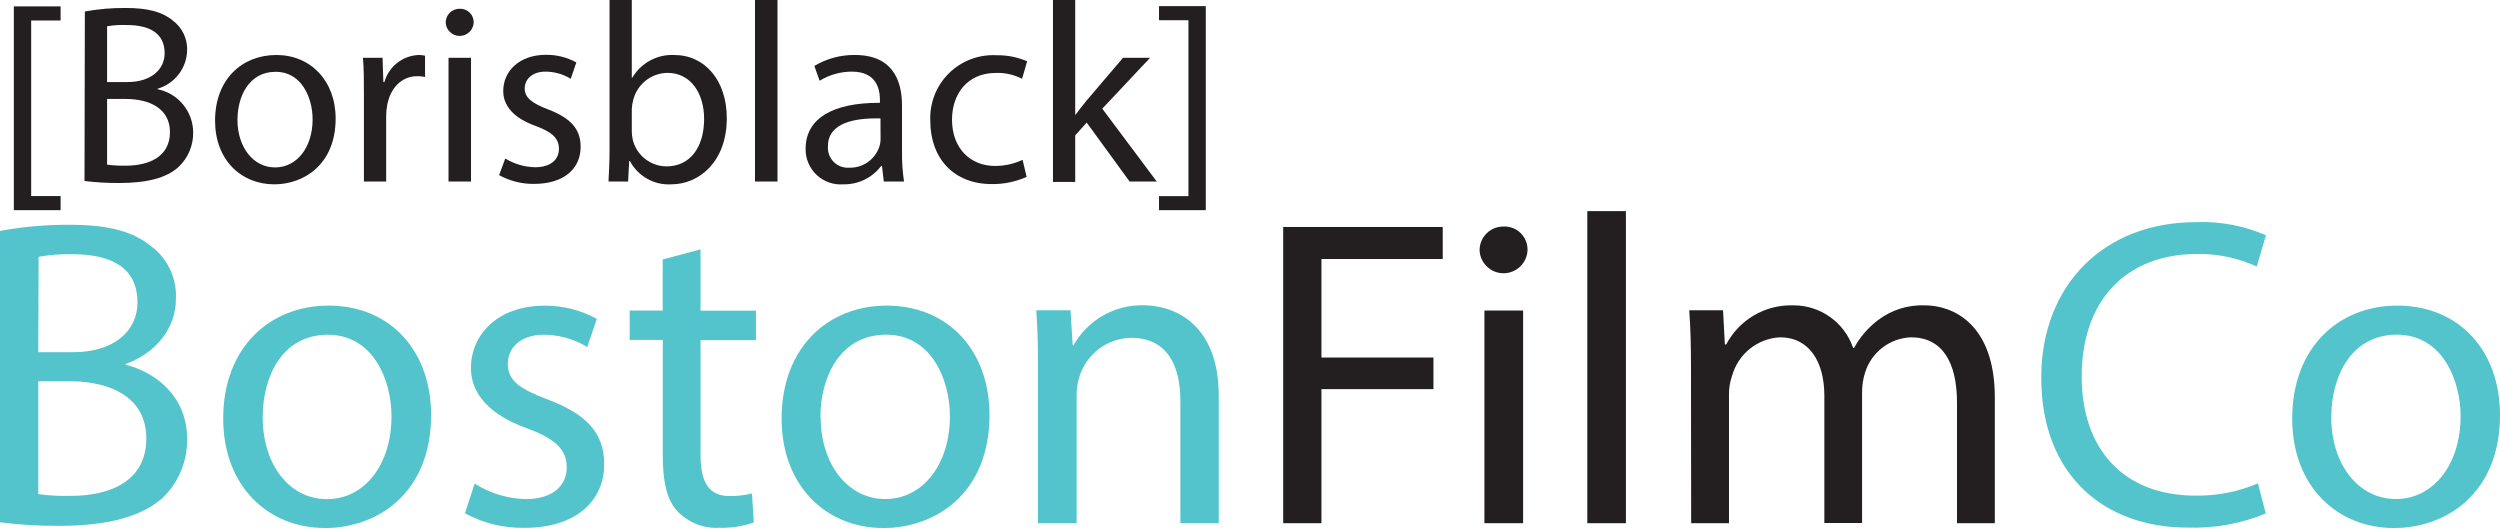
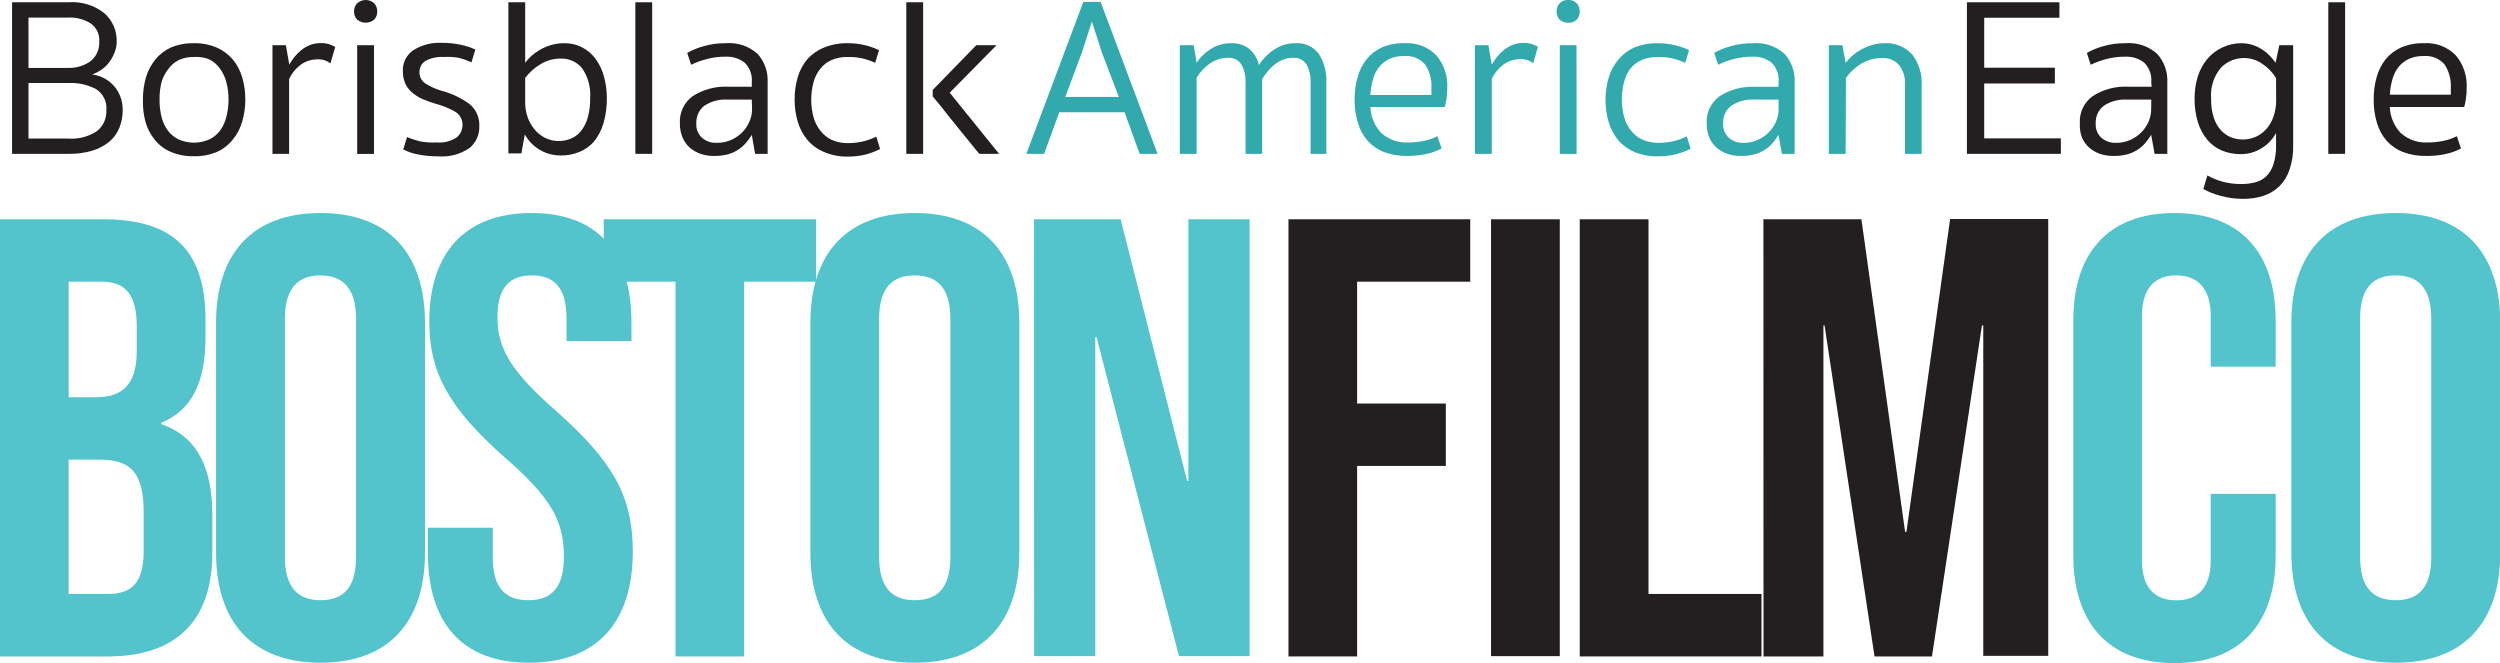
- <svg xmlns="http://www.w3.org/2000/svg" viewBox="0 0 285.5 60.3">
+ <svg xmlns="http://www.w3.org/2000/svg" viewBox="0 0 263.24 69.78">
  <defs>
-     <style>.a{fill:#53c4cc;}.b{fill:#231f20;}</style>
+     <style>
+             .a{fill:#53c4cc;}.b{fill:#231f20;}.c{fill:#32aaad;}
+         </style>
  </defs>
-   <path class="a" d="M0,26.37a42.5,42.5,0,0,1,8-.7c4.37,0,7.18.75,9.28,2.46a7.07,7.07,0,0,1,2.81,6c0,3.26-2.15,6.12-5.72,7.43v.1c3.22.8,7,3.46,7,8.48a9.16,9.16,0,0,1-2.86,6.78C16.11,59,12.3,60.05,6.78,60.05A51.26,51.26,0,0,1,0,59.65ZM4.37,40.22h4c4.62,0,7.33-2.41,7.33-5.67,0-4-3-5.52-7.43-5.52a18.7,18.7,0,0,0-3.86.3Zm0,16.21a23.31,23.31,0,0,0,3.66.2c4.52,0,8.68-1.65,8.68-6.57,0-4.62-4-6.52-8.73-6.52H4.37Z" />
-   <path class="a" d="M49.23,47.4c0,9-6.22,12.9-12.09,12.9-6.58,0-11.65-4.82-11.65-12.5,0-8.13,5.32-12.9,12.05-12.9C44.51,34.9,49.23,40,49.23,47.4ZM30,47.65C30,53,33,57,37.34,57s7.37-4,7.37-9.44c0-4.11-2.05-9.33-7.27-9.33S30,43,30,47.65Z" />
-   <path class="a" d="M54.2,55.23A11.58,11.58,0,0,0,60,57c3.21,0,4.72-1.61,4.72-3.62s-1.26-3.26-4.52-4.46c-4.36-1.56-6.42-4-6.42-6.88,0-3.91,3.16-7.13,8.38-7.13a12.13,12.13,0,0,1,6,1.51l-1.1,3.21a9.5,9.5,0,0,0-5-1.4c-2.61,0-4.07,1.5-4.07,3.31,0,2,1.46,2.91,4.62,4.11C66.85,47.25,69,49.36,69,53c0,4.27-3.31,7.28-9.08,7.28a13.74,13.74,0,0,1-6.82-1.66Z" />
-   <path class="a" d="M80,28.48v7h6.33v3.36H80v13.1c0,3,.86,4.71,3.32,4.71a9.94,9.94,0,0,0,2.56-.3l.2,3.32a10.89,10.89,0,0,1-3.92.6,6.11,6.11,0,0,1-4.77-1.86c-1.25-1.3-1.7-3.46-1.7-6.32V38.82H71.91V35.46h3.77V29.63Z" />
-   <path class="a" d="M113,47.4c0,9-6.23,12.9-12.1,12.9-6.57,0-11.64-4.82-11.64-12.5,0-8.13,5.32-12.9,12-12.9C108.25,34.9,113,40,113,47.4Zm-19.28.25c0,5.32,3.07,9.34,7.38,9.34s7.38-4,7.38-9.44c0-4.11-2.06-9.33-7.28-9.33S93.69,43,93.69,47.65Z" />
-   <path class="a" d="M118.54,42c0-2.51-.05-4.57-.2-6.57h3.91l.25,4h.1a8.94,8.94,0,0,1,8-4.57c3.36,0,8.58,2,8.58,10.34V59.75H134.8v-14c0-3.91-1.46-7.17-5.62-7.17a6.28,6.28,0,0,0-5.93,4.51,6.43,6.43,0,0,0-.3,2.06V59.75h-4.41Z" />
-   <path class="b" d="m146.54 25.92h18.22v3.66h-13.85v11.25h12.79v3.61h-12.79v15.31h-4.37z" />
-   <path class="b" d="m174.44 28.63a2.74 2.74 0 0 1 -5.47 0 2.7 2.7 0 0 1 2.76 -2.76 2.62 2.62 0 0 1 2.71 2.76zm-4.92 31.12v-24.29h4.42v24.29z" />
-   <path class="b" d="m181.27 24.11h4.41v35.64h-4.41z" />
-   <path class="b" d="M193.11,42c0-2.51-.05-4.57-.2-6.57h3.86l.21,3.91h.15a8.36,8.36,0,0,1,7.62-4.47,7.18,7.18,0,0,1,6.88,4.87h.1a10,10,0,0,1,2.71-3.16,8.32,8.32,0,0,1,5.37-1.71c3.21,0,8,2.11,8,10.54V59.75h-4.32V46c0-4.67-1.7-7.48-5.27-7.48a5.73,5.73,0,0,0-5.22,4,7.31,7.31,0,0,0-.35,2.21v15h-4.31V45.19c0-3.86-1.71-6.67-5.07-6.67a6,6,0,0,0-5.47,4.41,6.16,6.16,0,0,0-.35,2.16V59.75h-4.32Z" />
-   <path class="a" d="m258.75 58.64a21.49 21.49 0 0 1 -8.93 1.61c-9.53 0-16.71-6-16.71-17.12 0-10.59 7.18-17.76 17.66-17.76a18.16 18.16 0 0 1 8 1.5l-1.05 3.57a15.78 15.78 0 0 0 -6.79 -1.44c-7.93 0-13.2 5.1-13.2 14 0 8.28 4.76 13.6 13 13.6a17.56 17.56 0 0 0 7.13 -1.4z" />
-   <path class="a" d="m285.5 47.4c0 9-6.22 12.9-12.09 12.9-6.58 0-11.64-4.82-11.64-12.5 0-8.13 5.31-12.9 12-12.9 7.02 0 11.73 5.1 11.73 12.5zm-19.27 0.25c0 5.32 3.06 9.34 7.38 9.34s7.39-3.99 7.39-9.44c0-4.11-2.06-9.33-7.28-9.33s-7.49 4.78-7.49 9.43z" />
-   <path class="b" d="M1.58,24V.73H6.92V2.34H3.56V22.39H6.92V24Z" />
-   <path class="b" d="M9.69,1.31a25,25,0,0,1,4.64-.4c2.54,0,4.18.43,5.4,1.43a4.09,4.09,0,0,1,1.64,3.47A4.68,4.68,0,0,1,18,10.13v.06a5.06,5.06,0,0,1,4.06,4.93,5.31,5.31,0,0,1-1.66,3.94c-1.38,1.26-3.6,1.84-6.81,1.84a31.11,31.11,0,0,1-3.94-.23Zm2.54,8.06h2.31c2.68,0,4.26-1.4,4.26-3.3,0-2.3-1.75-3.21-4.32-3.21A10.63,10.63,0,0,0,12.23,3Zm0,9.43a13.26,13.26,0,0,0,2.13.12c2.63,0,5.05-1,5.05-3.83,0-2.68-2.3-3.79-5.08-3.79h-2.1Z" />
-   <path class="b" d="m38.33 13.54c0 5.23-3.62 7.51-7 7.51-3.82 0-6.77-2.81-6.77-7.27 0-4.73 3.09-7.5 7-7.5s6.77 2.94 6.77 7.26zm-11.21 0.15c0 3.09 1.78 5.43 4.29 5.43s4.29-2.31 4.29-5.49c0-2.39-1.2-5.43-4.23-5.43s-4.35 2.8-4.35 5.49z" />
-   <path class="b" d="M41.56,11c0-1.66,0-3.09-.11-4.4h2.24l.09,2.77h.12a4.23,4.23,0,0,1,3.91-3.09,3.2,3.2,0,0,1,.73.08V8.79a3.72,3.72,0,0,0-.88-.09c-1.81,0-3.09,1.37-3.44,3.3a7,7,0,0,0-.12,1.19v7.54H41.56Z" />
-   <path class="b" d="M54.09,2.63a1.6,1.6,0,0,1-3.19,0A1.57,1.57,0,0,1,52.51,1,1.53,1.53,0,0,1,54.09,2.63Zm-2.87,18.1V6.6h2.57V20.73Z" />
-   <path class="b" d="M57.7,18.1a6.83,6.83,0,0,0,3.39,1c1.87,0,2.74-.93,2.74-2.1s-.73-1.9-2.62-2.6c-2.54-.9-3.74-2.31-3.74-4,0-2.28,1.84-4.14,4.87-4.14a7.06,7.06,0,0,1,3.48.87L65.18,9a5.53,5.53,0,0,0-2.89-.82c-1.52,0-2.37.88-2.37,1.93s.85,1.69,2.69,2.39c2.45.94,3.7,2.16,3.7,4.26C66.31,19.27,64.39,21,61,21a8,8,0,0,1-4-1Z" />
-   <path class="b" d="M69.49,20.73c.06-1,.12-2.4.12-3.65V0h2.54V8.87h.06A5.27,5.27,0,0,1,77,6.28c3.5,0,6,2.91,6,7.21,0,5-3.18,7.56-6.33,7.56a5,5,0,0,1-4.73-2.66h-.09l-.12,2.34Zm2.66-5.67a4.84,4.84,0,0,0,.12.94,4,4,0,0,0,3.85,3c2.69,0,4.29-2.19,4.29-5.43,0-2.83-1.46-5.25-4.2-5.25a4.09,4.09,0,0,0-3.91,3.15,4.9,4.9,0,0,0-.15,1Z" />
-   <path class="b" d="m86.22 0h2.57v20.73h-2.57z" />
-   <path class="b" d="M100.93,20.73l-.21-1.79h-.08a5.27,5.27,0,0,1-4.32,2.11A4,4,0,0,1,92,17c0-3.42,3-5.28,8.49-5.26v-.29c0-1.17-.32-3.27-3.21-3.27A7.07,7.07,0,0,0,93.6,9.22L93,7.53a8.76,8.76,0,0,1,4.64-1.25c4.32,0,5.37,2.94,5.37,5.78v5.28a20.61,20.61,0,0,0,.23,3.39Zm-.38-7.21c-2.8-.06-6,.43-6,3.18A2.28,2.28,0,0,0,97,19.15a3.51,3.51,0,0,0,3.41-2.37,2.57,2.57,0,0,0,.15-.81Z" />
-   <path class="b" d="M117.24,20.2a9.44,9.44,0,0,1-4,.82c-4.27,0-7-2.89-7-7.21a7.18,7.18,0,0,1,7.59-7.5A8.42,8.42,0,0,1,117.3,7l-.58,2a6,6,0,0,0-3-.67c-3.24,0-5,2.39-5,5.34,0,3.27,2.1,5.28,4.9,5.28a7.35,7.35,0,0,0,3.16-.7Z" />
-   <path class="b" d="M122.79,13.08h.06c.35-.5.84-1.11,1.25-1.61l4.15-4.87h3.09l-5.46,5.81,6.22,8.32H129L124.1,14l-1.31,1.46v5.32h-2.54V0h2.54Z" />
-   <path class="b" d="M137.7.7V24h-5.34v-1.6h3.36V2.31h-3.36V.7Z" />
+   <path d="M0,23.09H10.92c7.49,0,10.72,3.48,10.72,10.58v1.85c0,4.73-1.45,7.69-4.67,9v.14c3.88,1.31,5.39,4.73,5.39,9.6V58.2c0,7.11-3.75,10.92-11,10.92H0ZM10.06,41.83c2.7,0,4.34-1.19,4.34-4.87V34.4c0-3.29-1.12-4.74-3.68-4.74H7.23V41.83Zm1.32,20.71c2.43,0,3.75-1.11,3.75-4.53V54c0-4.28-1.38-5.6-4.67-5.6H7.23V62.54Z" class="a" />
+   <path d="M22.75,58.2V34c0-7.36,3.88-11.57,11-11.57s11,4.21,11,11.57V58.2c0,7.37-3.88,11.58-11,11.58S22.75,65.57,22.75,58.2Zm14.74.46V33.54C37.49,30.25,36,29,33.74,29S30,30.25,30,33.54V58.66c0,3.29,1.45,4.54,3.75,4.54S37.49,62,37.49,58.66Z" class="a" />
+   <path d="M45.05,58.2V55.57h6.84v3.16c0,3.29,1.44,4.47,3.75,4.47s3.74-1.18,3.74-4.6c0-3.82-1.44-6.25-6.18-10.39-6.05-5.33-8-9.08-8-14.34,0-7.23,3.75-11.44,10.78-11.44S66.49,26.64,66.49,34v1.91H59.65V33.54C59.65,30.25,58.33,29,56,29s-3.62,1.25-3.62,4.41c0,3.35,1.52,5.79,6.25,9.93,6,5.33,8,9,8,14.73,0,7.5-3.82,11.71-10.92,11.71S45.05,65.57,45.05,58.2Z" class="a" />
+   <path d="M71.13,29.66H63.57V23.09H85.93v6.57H78.36V69.12H71.13Z" class="a" />
+   <path d="M85.33,58.2V34c0-7.36,3.88-11.57,11-11.57s11,4.21,11,11.57V58.2c0,7.37-3.88,11.58-11,11.58S85.33,65.57,85.33,58.2Zm14.74.46V33.54c0-3.29-1.45-4.54-3.75-4.54s-3.75,1.25-3.75,4.54V58.66c0,3.29,1.44,4.54,3.75,4.54S100.07,62,100.07,58.66Z" class="a" />
+   <path d="M108.88,23.09H118l7,27.55h.13V23.09h6.45v46h-7.44l-8.68-33.6h-.13v33.6h-6.44Z" class="a" />
+   <path d="M135.67,23.09h19.14v6.57H142.9V42.49h9.34v6.57H142.9V69.12h-7.23Z" class="b" />
+   <path d="M157,23.09h7.24v46H157Z" class="b" />
+   <path d="M166.34,23.09h7.24V62.54h11.9v6.58H166.34Z" class="b" />
+   <path d="M9.71,7.84a3.73,3.73,0,0,1,1.18.36,3.59,3.59,0,0,1,1.75,1.89,3.82,3.82,0,0,1,.28,1.52,4.86,4.86,0,0,1-.35,1.84,3.72,3.72,0,0,1-1.05,1.46,5.2,5.2,0,0,1-1.78.95,8.4,8.4,0,0,1-2.54.34H1.27V.24H7.18A5.45,5.45,0,0,1,11,1.4a3.87,3.87,0,0,1,1.29,3A3.13,3.13,0,0,1,12,5.68a4,4,0,0,1-.6,1,3.44,3.44,0,0,1-.81.72A4,4,0,0,1,9.71,7.84ZM7.2,7.15a3.81,3.81,0,0,0,2.31-.69,2.45,2.45,0,0,0,.94-2.1,2.13,2.13,0,0,0-.88-1.88,4.05,4.05,0,0,0-2.39-.63H3v5.3Zm0,7.44a4.78,4.78,0,0,0,3-.78,2.62,2.62,0,0,0,1-2.2,2.37,2.37,0,0,0-1.09-2.23,5.71,5.71,0,0,0-2.91-.64H3v5.85Z" class="b" />
+   <path d="M15.05,10.47a8.25,8.25,0,0,1,.32-2.33,5.48,5.48,0,0,1,1-1.89A4.52,4.52,0,0,1,18,5a5.91,5.91,0,0,1,2.4-.45,5.84,5.84,0,0,1,2.4.45A4.65,4.65,0,0,1,24.5,6.25a5.18,5.18,0,0,1,1,1.89,7.9,7.9,0,0,1,.33,2.33,8,8,0,0,1-.33,2.34,5.14,5.14,0,0,1-1,1.9A4.43,4.43,0,0,1,22.83,16a5.84,5.84,0,0,1-2.4.45A5.91,5.91,0,0,1,18,16a4.31,4.31,0,0,1-1.68-1.25,5.44,5.44,0,0,1-1-1.9A8.32,8.32,0,0,1,15.05,10.47Zm1.75,0A7.43,7.43,0,0,0,17,12.28a4.11,4.11,0,0,0,.66,1.45,3.1,3.1,0,0,0,1.12.94,4,4,0,0,0,3.28,0,3.13,3.13,0,0,0,1.13-.94,4.28,4.28,0,0,0,.65-1.45,7,7,0,0,0,.22-1.81,6.75,6.75,0,0,0-.22-1.79,4.21,4.21,0,0,0-.65-1.42,3.16,3.16,0,0,0-1.13-1A3.58,3.58,0,0,0,20.43,6a3.61,3.61,0,0,0-1.64.34,3.13,3.13,0,0,0-1.12,1A4,4,0,0,0,17,8.68,7.2,7.2,0,0,0,16.8,10.47Z" class="b" />
+   <path d="M30.46,6.8A9.22,9.22,0,0,1,31,6a5,5,0,0,1,.73-.73,3.65,3.65,0,0,1,.9-.52,2.82,2.82,0,0,1,1.11-.21,2.64,2.64,0,0,1,1.1.18,3.53,3.53,0,0,1,.46.23l-.51,1.73a2,2,0,0,0-1.34-.43,3,3,0,0,0-1.75.54,4,4,0,0,0-1.26,1.54V16.2H28.69V4.76H30.1Z" class="b" />
+   <path d="M37.28,1.21a1.22,1.22,0,0,1,.31-.85,1.34,1.34,0,0,1,1.83,0,1.26,1.26,0,0,1,.3.85,1.24,1.24,0,0,1-.3.84,1.4,1.4,0,0,1-1.83,0A1.2,1.2,0,0,1,37.28,1.21Zm2.1,15H37.61V4.76h1.77Z" class="b" />
+   <path d="M46,15a3.25,3.25,0,0,0,2.08-.53,1.67,1.67,0,0,0,.62-1.29,1.59,1.59,0,0,0-.81-1.44,8.4,8.4,0,0,0-2-.81,10.84,10.84,0,0,1-1.4-.5,4.47,4.47,0,0,1-1.1-.69,2.79,2.79,0,0,1-.72-.95,3.17,3.17,0,0,1-.25-1.3,2.52,2.52,0,0,1,1.11-2.21,5.13,5.13,0,0,1,3-.77,9.19,9.19,0,0,1,1.92.19,6.83,6.83,0,0,1,1.6.52l-.41,1.35a6.83,6.83,0,0,0-1.38-.49A6.72,6.72,0,0,0,46.71,6a3.5,3.5,0,0,0-1.92.42,1.34,1.34,0,0,0-.62,1.14,1.4,1.4,0,0,0,.65,1.25,6.48,6.48,0,0,0,1.72.76,8.78,8.78,0,0,1,2.93,1.41,2.84,2.84,0,0,1,1,2.31,2.85,2.85,0,0,1-1.05,2.31,5.13,5.13,0,0,1-3.3.86,10.38,10.38,0,0,1-2.06-.19,5.26,5.26,0,0,1-1.6-.54l.4-1.3a8.09,8.09,0,0,0,1.46.47A7.64,7.64,0,0,0,46,15Z" class="b" />
+   <path d="M53.53.24H55.3V6.61a5.43,5.43,0,0,1,.63-.7,5.18,5.18,0,0,1,.91-.66A5.47,5.47,0,0,1,58,4.75a4.65,4.65,0,0,1,1.38-.2,4,4,0,0,1,3.38,1.72,5.56,5.56,0,0,1,.85,1.84,8.5,8.5,0,0,1,.29,2.22A9.15,9.15,0,0,1,63.54,13a5.56,5.56,0,0,1-1,1.91A4.07,4.07,0,0,1,61,16a4.93,4.93,0,0,1-1.94.37,4.27,4.27,0,0,1-3.8-2.22l-.36,2H53.53ZM55.3,10.75a4.76,4.76,0,0,0,.27,1.63,4.41,4.41,0,0,0,.76,1.3,3.33,3.33,0,0,0,1.12.86,3.11,3.11,0,0,0,1.39.31,3.26,3.26,0,0,0,1.24-.24,2.61,2.61,0,0,0,1.06-.77,4.13,4.13,0,0,0,.73-1.39,7.24,7.24,0,0,0,.27-2.12,4.87,4.87,0,0,0-.86-3.16,2.77,2.77,0,0,0-2.23-1,4,4,0,0,0-2.12.58A5.66,5.66,0,0,0,55.3,8.2Z" class="b" />
+   <path d="M68.67,16.2H66.9V.24h1.77Z" class="b" />
+   <path d="M79.16,8.67a2.56,2.56,0,0,0-.75-2.07,3,3,0,0,0-2-.63,7.23,7.23,0,0,0-2,.25,9,9,0,0,0-1.64.6l-.41-1.25a7.43,7.43,0,0,1,1.71-.7,8,8,0,0,1,2.36-.32,4.46,4.46,0,0,1,3.33,1.11,4.15,4.15,0,0,1,1.07,3V16.2H79.51l-.35-2a5.59,5.59,0,0,1-.62.85,3.69,3.69,0,0,1-.81.71,3.76,3.76,0,0,1-1.09.49,5.38,5.38,0,0,1-1.48.17,4.18,4.18,0,0,1-1.39-.22,3.56,3.56,0,0,1-1.14-.65,3,3,0,0,1-.76-1.07A3.71,3.71,0,0,1,71.59,13a3.3,3.3,0,0,1,1.34-2.87,6.35,6.35,0,0,1,3.74-1h2.49Zm0,1.82H76.64a4,4,0,0,0-2.49.65A2.25,2.25,0,0,0,73.32,13a1.88,1.88,0,0,0,.61,1.52,2.23,2.23,0,0,0,1.52.52A3.63,3.63,0,0,0,77,14.73a3.89,3.89,0,0,0,1.17-.81,3.7,3.7,0,0,0,.75-1.14,3.19,3.19,0,0,0,.27-1.27Z" class="b" />
+   <path d="M89.25,6a4.14,4.14,0,0,0-1.71.33,3.06,3.06,0,0,0-1.19.94,3.9,3.9,0,0,0-.7,1.43,7.16,7.16,0,0,0,0,3.6,3.92,3.92,0,0,0,.71,1.43,3.2,3.2,0,0,0,1.22,1,4.14,4.14,0,0,0,1.77.34,7,7,0,0,0,1.49-.17,6.74,6.74,0,0,0,1.43-.51l.4,1.3a7.49,7.49,0,0,1-1.56.59,7.78,7.78,0,0,1-1.9.21A6.09,6.09,0,0,1,86.76,16,4.61,4.61,0,0,1,85,14.71a5.37,5.37,0,0,1-1-1.9,8,8,0,0,1-.33-2.34A8.09,8.09,0,0,1,84,8.12a5.28,5.28,0,0,1,1-1.88A4.76,4.76,0,0,1,86.79,5a6.21,6.21,0,0,1,2.46-.45,7.69,7.69,0,0,1,1.8.2,7.91,7.91,0,0,1,1.51.53l-.41,1.33a7.82,7.82,0,0,0-1.34-.46A6.42,6.42,0,0,0,89.25,6Z" class="b" />
+   <path d="M97.2,16.2H95.43V.24H97.2Zm8,0h-2.09l-2.44-3-.89-1.11-.79-1-.78-.94V9.47l4.59-4.71h2.13l-4.93,5Z" class="b" />
+   <path d="M118.41,11.82h-6.87l-1.6,4.38h-1.87l6-16h1.82l6,16H120Zm-6.24-1.61h5.64L116,5.47l-.51-1.6c-.17-.53-.34-1.06-.52-1.6h0c-.18.54-.35,1.07-.52,1.6l-.51,1.6Z" class="c" />
+   <path d="M126,16.2h-1.77V4.76h1.46L126,6.61a4,4,0,0,1,.56-.71,4.85,4.85,0,0,1,.81-.66,3.65,3.65,0,0,1,1-.5,3.87,3.87,0,0,1,1.26-.19,2.9,2.9,0,0,1,1.93.61,3.19,3.19,0,0,1,1,1.69,5.26,5.26,0,0,1,1.58-1.61,3.88,3.88,0,0,1,2.25-.69,2.81,2.81,0,0,1,2.48,1.13,5.13,5.13,0,0,1,.79,3V16.2H138V8.67a3.65,3.65,0,0,0-.42-1.87,1.55,1.55,0,0,0-1.47-.71,2.58,2.58,0,0,0-1,.19,3.74,3.74,0,0,0-.87.49,4.69,4.69,0,0,0-.75.73,4.39,4.39,0,0,0-.59.86V16.2h-1.75V8.67a3.55,3.55,0,0,0-.43-1.87,1.53,1.53,0,0,0-1.43-.71,3.22,3.22,0,0,0-1.93.62A4.69,4.69,0,0,0,126,8.2Z" class="c" />
+   <path d="M144.3,11.27A4.17,4.17,0,0,0,145.44,14a3.92,3.92,0,0,0,2.86,1,8,8,0,0,0,1.6-.16,5.57,5.57,0,0,0,1.46-.5l.43,1.3a6.36,6.36,0,0,1-1.64.58,8.71,8.71,0,0,1-2,.2A6.56,6.56,0,0,1,145.7,16a4.64,4.64,0,0,1-1.72-1.2,5.05,5.05,0,0,1-1-1.87,8.14,8.14,0,0,1-.35-2.45,8.45,8.45,0,0,1,.32-2.35,5.28,5.28,0,0,1,.94-1.88A4.32,4.32,0,0,1,145.49,5a5.68,5.68,0,0,1,2.36-.45,4.33,4.33,0,0,1,3.39,1.27,4.94,4.94,0,0,1,1.15,3.47,7.17,7.17,0,0,1-.07,1.06,7.45,7.45,0,0,1-.19.92Zm3.55-5.37a3.53,3.53,0,0,0-1.56.31,3,3,0,0,0-1.08.85,3.72,3.72,0,0,0-.64,1.29A7.41,7.41,0,0,0,144.3,10h6.42a1.62,1.62,0,0,0,0-.33V9.29a4.09,4.09,0,0,0-.67-2.52A2.64,2.64,0,0,0,147.85,5.9Z" class="c" />
+   <path d="M157.08,6.8a9.22,9.22,0,0,1,.56-.82,5,5,0,0,1,.73-.73,3.84,3.84,0,0,1,.9-.52,2.82,2.82,0,0,1,1.11-.21,2.64,2.64,0,0,1,1.1.18,3.53,3.53,0,0,1,.46.23l-.5,1.73a2,2,0,0,0-1.34-.43,3,3,0,0,0-1.76.54,4,4,0,0,0-1.26,1.54V16.2h-1.77V4.76h1.41Z" class="c" />
+   <path d="M163.9,1.21a1.27,1.27,0,0,1,.31-.85,1.14,1.14,0,0,1,.91-.36,1.12,1.12,0,0,1,.92.36,1.26,1.26,0,0,1,.3.85,1.24,1.24,0,0,1-.3.84,1.14,1.14,0,0,1-.92.34,1.16,1.16,0,0,1-.91-.34A1.24,1.24,0,0,1,163.9,1.21Zm2.11,15h-1.77V4.76H166Z" class="c" />
+   <path d="M174.55,6a4.14,4.14,0,0,0-1.71.33,3,3,0,0,0-1.2.94A4.05,4.05,0,0,0,171,8.67a7.16,7.16,0,0,0,0,3.6,3.9,3.9,0,0,0,.7,1.43,3.24,3.24,0,0,0,1.23,1,4.14,4.14,0,0,0,1.77.34,7,7,0,0,0,1.49-.17,6.65,6.65,0,0,0,1.42-.51l.41,1.3a7.58,7.58,0,0,1-1.57.59,7.72,7.72,0,0,1-1.9.21,6.07,6.07,0,0,1-2.44-.45,4.61,4.61,0,0,1-1.72-1.25,5.22,5.22,0,0,1-1-1.9,8,8,0,0,1-.34-2.34,8.09,8.09,0,0,1,.34-2.35,5.13,5.13,0,0,1,1-1.88A4.72,4.72,0,0,1,172.08,5a6.29,6.29,0,0,1,2.47-.45,7.66,7.66,0,0,1,1.79.2,7.46,7.46,0,0,1,1.51.53l-.4,1.33a8.13,8.13,0,0,0-1.34-.46A6.42,6.42,0,0,0,174.55,6Z" class="c" />
+   <path d="M187.28,8.67a2.59,2.59,0,0,0-.74-2.07,3,3,0,0,0-2-.63,7.25,7.25,0,0,0-2,.25,9.19,9.19,0,0,0-1.63.6l-.41-1.25a7.43,7.43,0,0,1,1.71-.7,7.93,7.93,0,0,1,2.36-.32,4.44,4.44,0,0,1,3.32,1.11,4.16,4.16,0,0,1,1.08,3V16.2h-1.34l-.36-2a6.29,6.29,0,0,1-.61.85,3.69,3.69,0,0,1-.81.71,3.89,3.89,0,0,1-1.09.49,5.45,5.45,0,0,1-1.49.17,4.16,4.16,0,0,1-1.38-.22,3.56,3.56,0,0,1-1.14-.65,3,3,0,0,1-.77-1.07,3.71,3.71,0,0,1-.27-1.47,3.3,3.3,0,0,1,1.34-2.87,6.31,6.31,0,0,1,3.73-1h2.49Zm0,1.82h-2.51a4,4,0,0,0-2.49.65,2.23,2.23,0,0,0-.84,1.86,1.88,1.88,0,0,0,.61,1.52,2.24,2.24,0,0,0,1.52.52,3.56,3.56,0,0,0,1.52-.31,3.65,3.65,0,0,0,1.17-.81,3.73,3.73,0,0,0,.76-1.14,3.35,3.35,0,0,0,.26-1.27Z" class="c" />
+   <path d="M194.34,16.2h-1.77V4.76H194l.34,1.85a5.89,5.89,0,0,1,.66-.7,4.6,4.6,0,0,1,.92-.66,5.8,5.8,0,0,1,1.16-.5,4.63,4.63,0,0,1,1.37-.2,3.65,3.65,0,0,1,2.89,1.18,4.84,4.84,0,0,1,1,3.29V16.2h-1.75V9A3.19,3.19,0,0,0,200,6.89a2.22,2.22,0,0,0-1.8-.78,4.22,4.22,0,0,0-2.22.6,5.37,5.37,0,0,0-1.61,1.49Z" class="c" />
+   <path d="M207.11.24h9.74V1.87h-7.92V7.13h7.44V8.79h-7.44v5.78H217V16.2h-9.89Z" class="b" />
+   <path d="M226.52,8.67a2.59,2.59,0,0,0-.74-2.07,3,3,0,0,0-2-.63,7.25,7.25,0,0,0-2,.25,9.3,9.3,0,0,0-1.64.6l-.4-1.25a7.43,7.43,0,0,1,1.71-.7,7.9,7.9,0,0,1,2.35-.32,4.46,4.46,0,0,1,3.33,1.11,4.16,4.16,0,0,1,1.08,3V16.2h-1.34l-.36-2a6.29,6.29,0,0,1-.61.85,3.53,3.53,0,0,1-.82.71,3.82,3.82,0,0,1-1.08.49,5.45,5.45,0,0,1-1.49.17,4.26,4.26,0,0,1-1.39-.22,3.51,3.51,0,0,1-1.13-.65,3,3,0,0,1-.77-1.07A3.71,3.71,0,0,1,219,13a3.28,3.28,0,0,1,1.34-2.87,6.29,6.29,0,0,1,3.73-1h2.49Zm0,1.82H224a4,4,0,0,0-2.49.65,2.23,2.23,0,0,0-.84,1.86,1.88,1.88,0,0,0,.61,1.52,2.24,2.24,0,0,0,1.52.52,3.56,3.56,0,0,0,1.52-.31,3.89,3.89,0,0,0,1.17-.81,3.73,3.73,0,0,0,.76-1.14,3.35,3.35,0,0,0,.26-1.27Z" class="b" />
+   <path d="M239.66,14a4.19,4.19,0,0,1-1.48,1.58,4.09,4.09,0,0,1-2.28.65,4.94,4.94,0,0,1-1.94-.38,4.07,4.07,0,0,1-1.52-1.11,5.29,5.29,0,0,1-1-1.84,8.07,8.07,0,0,1-.36-2.52,7.75,7.75,0,0,1,.33-2.3,5.53,5.53,0,0,1,1-1.86A4.59,4.59,0,0,1,234,5,4.69,4.69,0,0,1,236,4.55a3.9,3.9,0,0,1,1.25.2,4.14,4.14,0,0,1,1,.5,4.26,4.26,0,0,1,.79.66,6.29,6.29,0,0,1,.57.7L240,4.76h1.46V15.35a7.33,7.33,0,0,1-.39,2.54A4.43,4.43,0,0,1,240,19.62a4.29,4.29,0,0,1-1.67,1,6.87,6.87,0,0,1-2.14.32,8.75,8.75,0,0,1-2.37-.32A7.6,7.6,0,0,1,232,19.9l.43-1.43a6.86,6.86,0,0,0,1.6.66,7.58,7.58,0,0,0,1.94.25,5.93,5.93,0,0,0,1.5-.18,2.6,2.6,0,0,0,1.16-.64,3.07,3.07,0,0,0,.75-1.25,6.12,6.12,0,0,0,.28-2Zm0-5.78a4.82,4.82,0,0,0-1.45-1.5,3.37,3.37,0,0,0-4.39.45,4.49,4.49,0,0,0-1,3.21,6.1,6.1,0,0,0,.28,2,3.64,3.64,0,0,0,.74,1.32,2.94,2.94,0,0,0,1.06.75,3.42,3.42,0,0,0,2.68-.07,3.39,3.39,0,0,0,1.12-.87,3.81,3.81,0,0,0,.71-1.3,5,5,0,0,0,.26-1.62Z" class="b" />
+   <path d="M246.93,16.2h-1.77V.24h1.77Z" class="b" />
+   <path d="M251.64,11.27A4.17,4.17,0,0,0,252.78,14a3.92,3.92,0,0,0,2.86,1,8,8,0,0,0,1.6-.16,5.57,5.57,0,0,0,1.46-.5l.43,1.3a6.42,6.42,0,0,1-1.63.58,8.86,8.86,0,0,1-2,.2A6.6,6.6,0,0,1,253,16a4.64,4.64,0,0,1-1.72-1.2,5.05,5.05,0,0,1-1-1.87,8.15,8.15,0,0,1-.34-2.45,8.45,8.45,0,0,1,.31-2.35,5.28,5.28,0,0,1,.94-1.88A4.32,4.32,0,0,1,252.83,5a5.68,5.68,0,0,1,2.36-.45,4.31,4.31,0,0,1,3.39,1.27,4.94,4.94,0,0,1,1.15,3.47,7.17,7.17,0,0,1-.07,1.06,7.45,7.45,0,0,1-.19.92Zm3.55-5.37a3.53,3.53,0,0,0-1.56.31,3,3,0,0,0-1.08.85,3.72,3.72,0,0,0-.64,1.29,7.41,7.41,0,0,0-.27,1.62h6.42a1.62,1.62,0,0,0,0-.33V9.29a4.09,4.09,0,0,0-.67-2.52A2.64,2.64,0,0,0,255.19,5.9Z" class="b" />
+   <path d="M185.68,23.09H196L200.6,56h.14l4.6-32.94h10.33v46h-6.84V34.27h-.14l-5.26,34.85h-6.05l-5.26-34.85H192V69.12h-6.31Z" class="b" />
+   <path d="M218.31,58.47V33.74c0-7.1,3.68-11.31,10.65-11.31s10.66,4.21,10.66,11.31v4.87h-6.84V33.28c0-3-1.45-4.28-3.62-4.28s-3.62,1.25-3.62,4.28V59c0,3,1.45,4.21,3.62,4.21S232.78,62,232.78,59V52h6.84v6.51c0,7.1-3.69,11.31-10.66,11.31S218.31,65.57,218.31,58.47Z" class="a" />
+   <path d="M241.27,58.2V34c0-7.36,3.88-11.57,11-11.57s11,4.21,11,11.57V58.2c0,7.37-3.88,11.58-11,11.58S241.27,65.57,241.27,58.2Zm14.73.46V33.54c0-3.29-1.44-4.54-3.75-4.54s-3.74,1.25-3.74,4.54V58.66c0,3.29,1.44,4.54,3.74,4.54S256,62,256,58.66Z" class="a" />
</svg>
